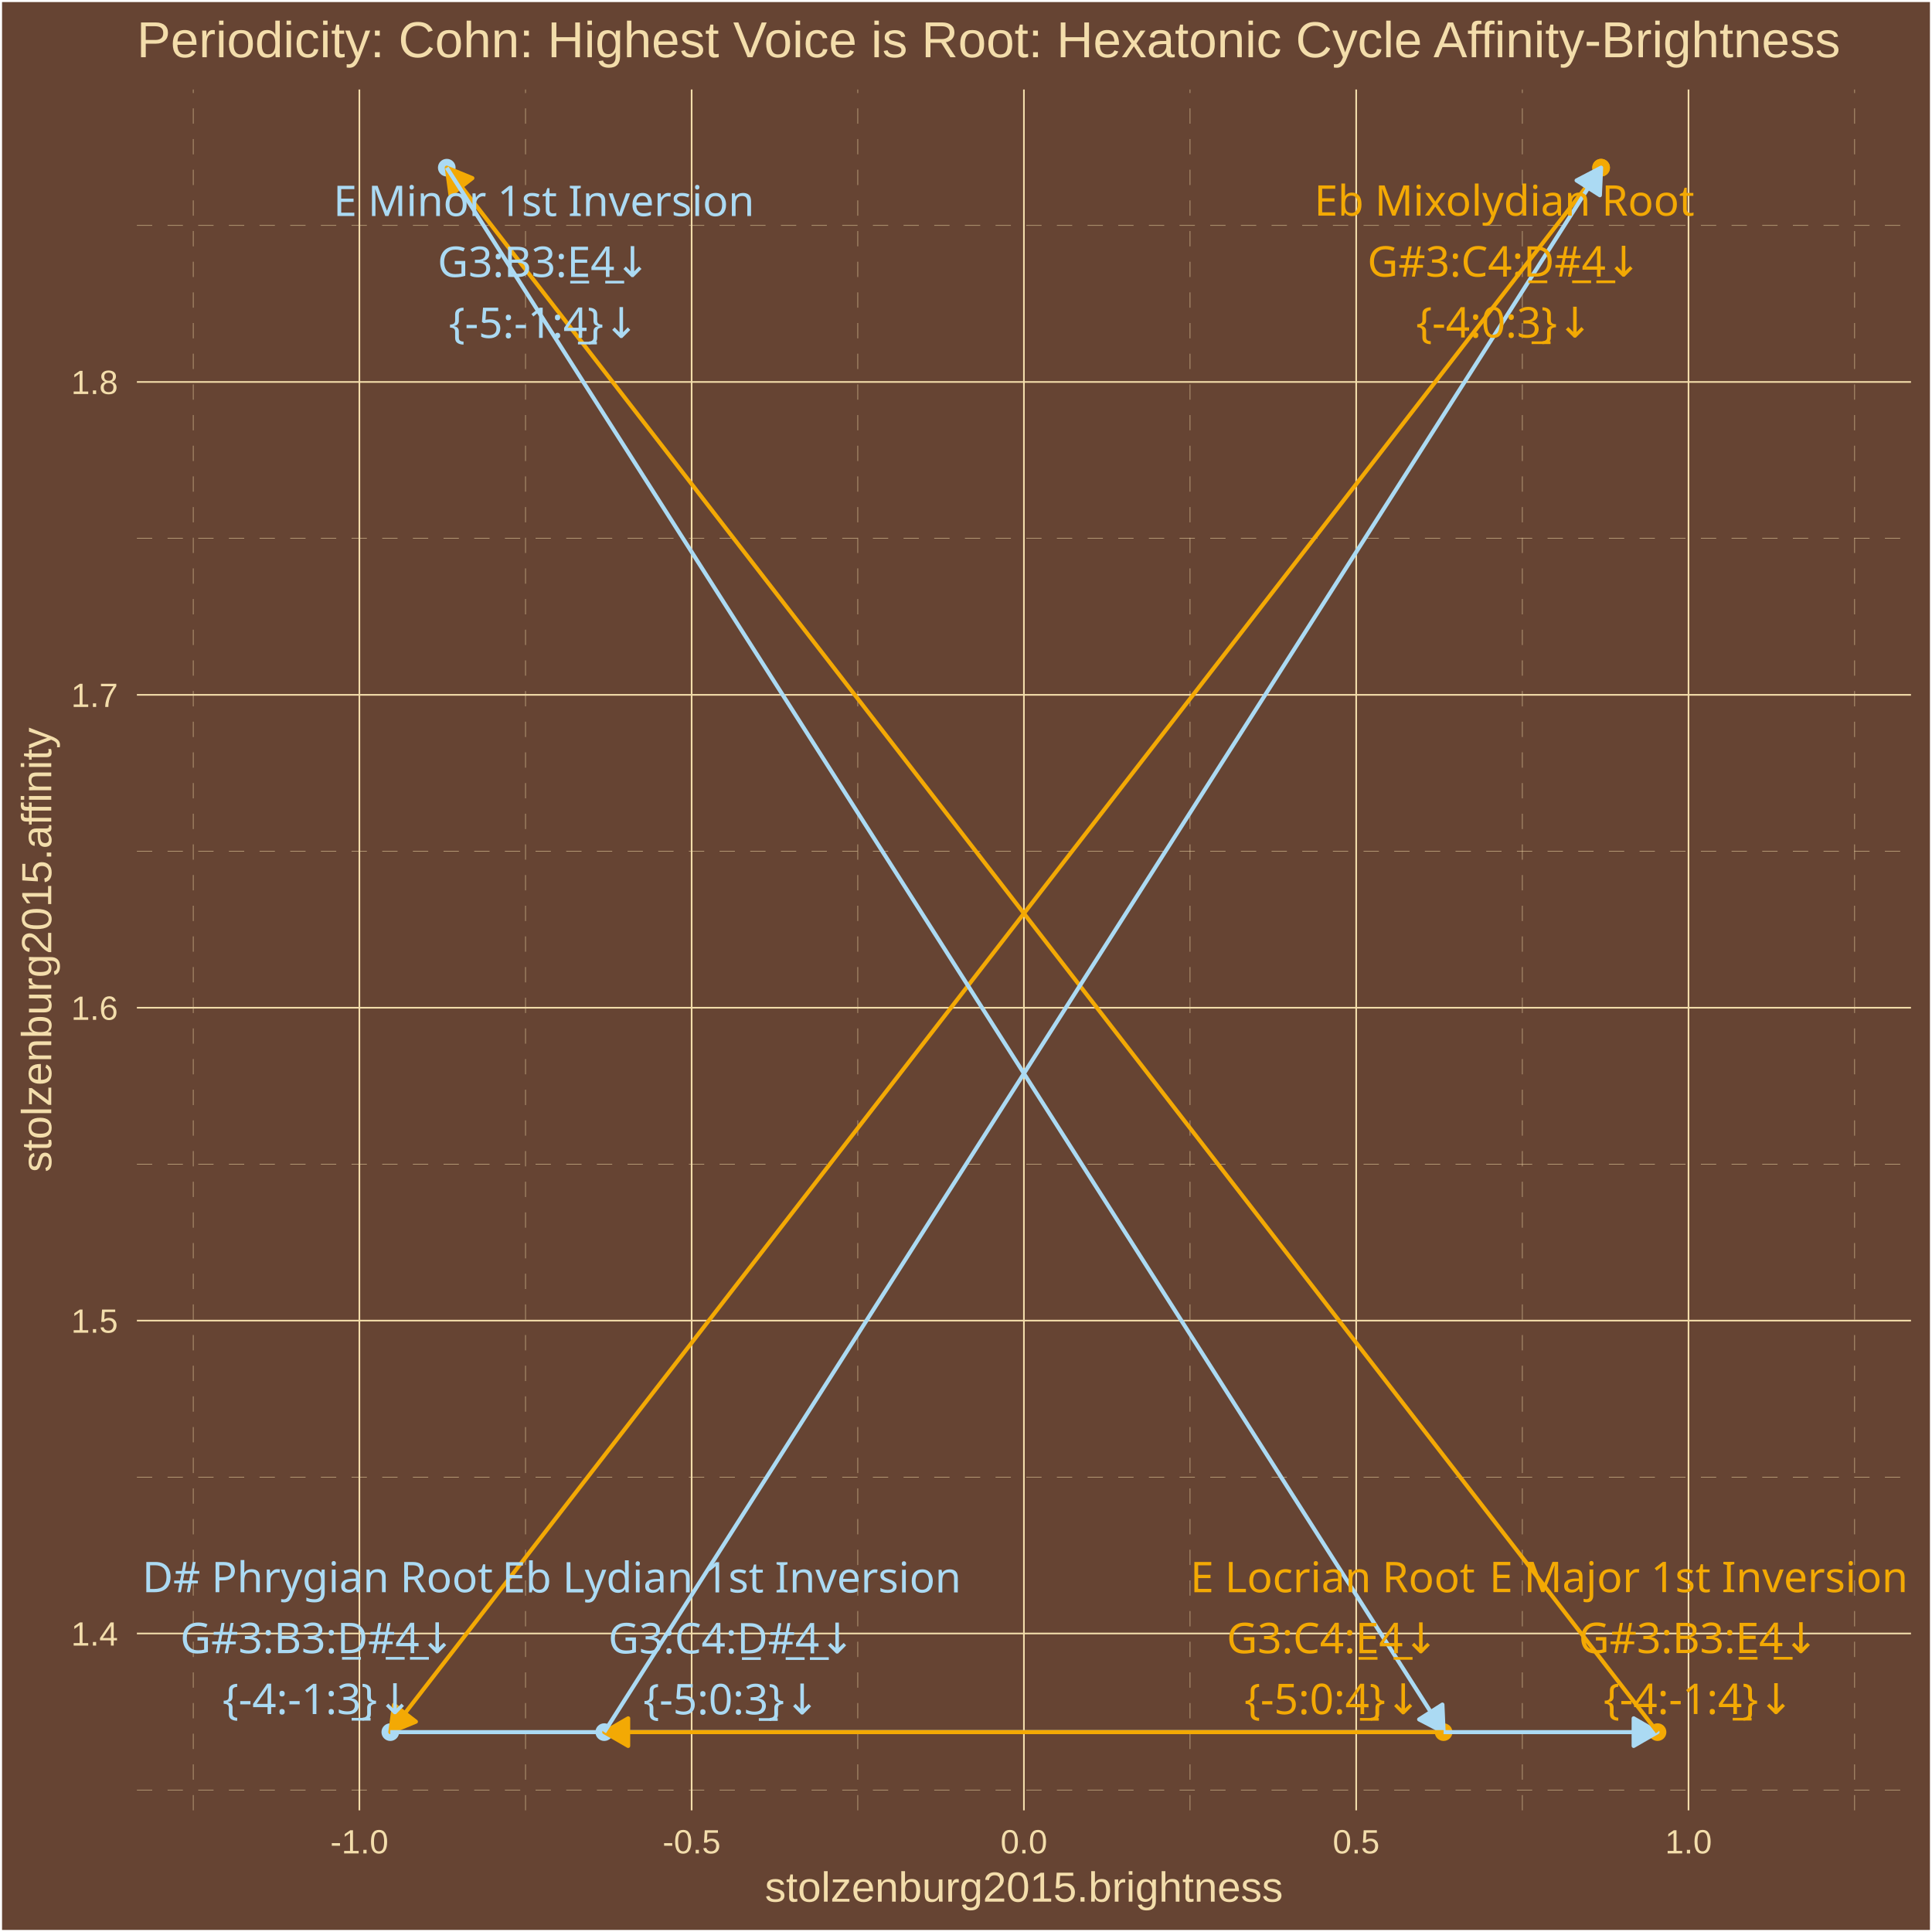
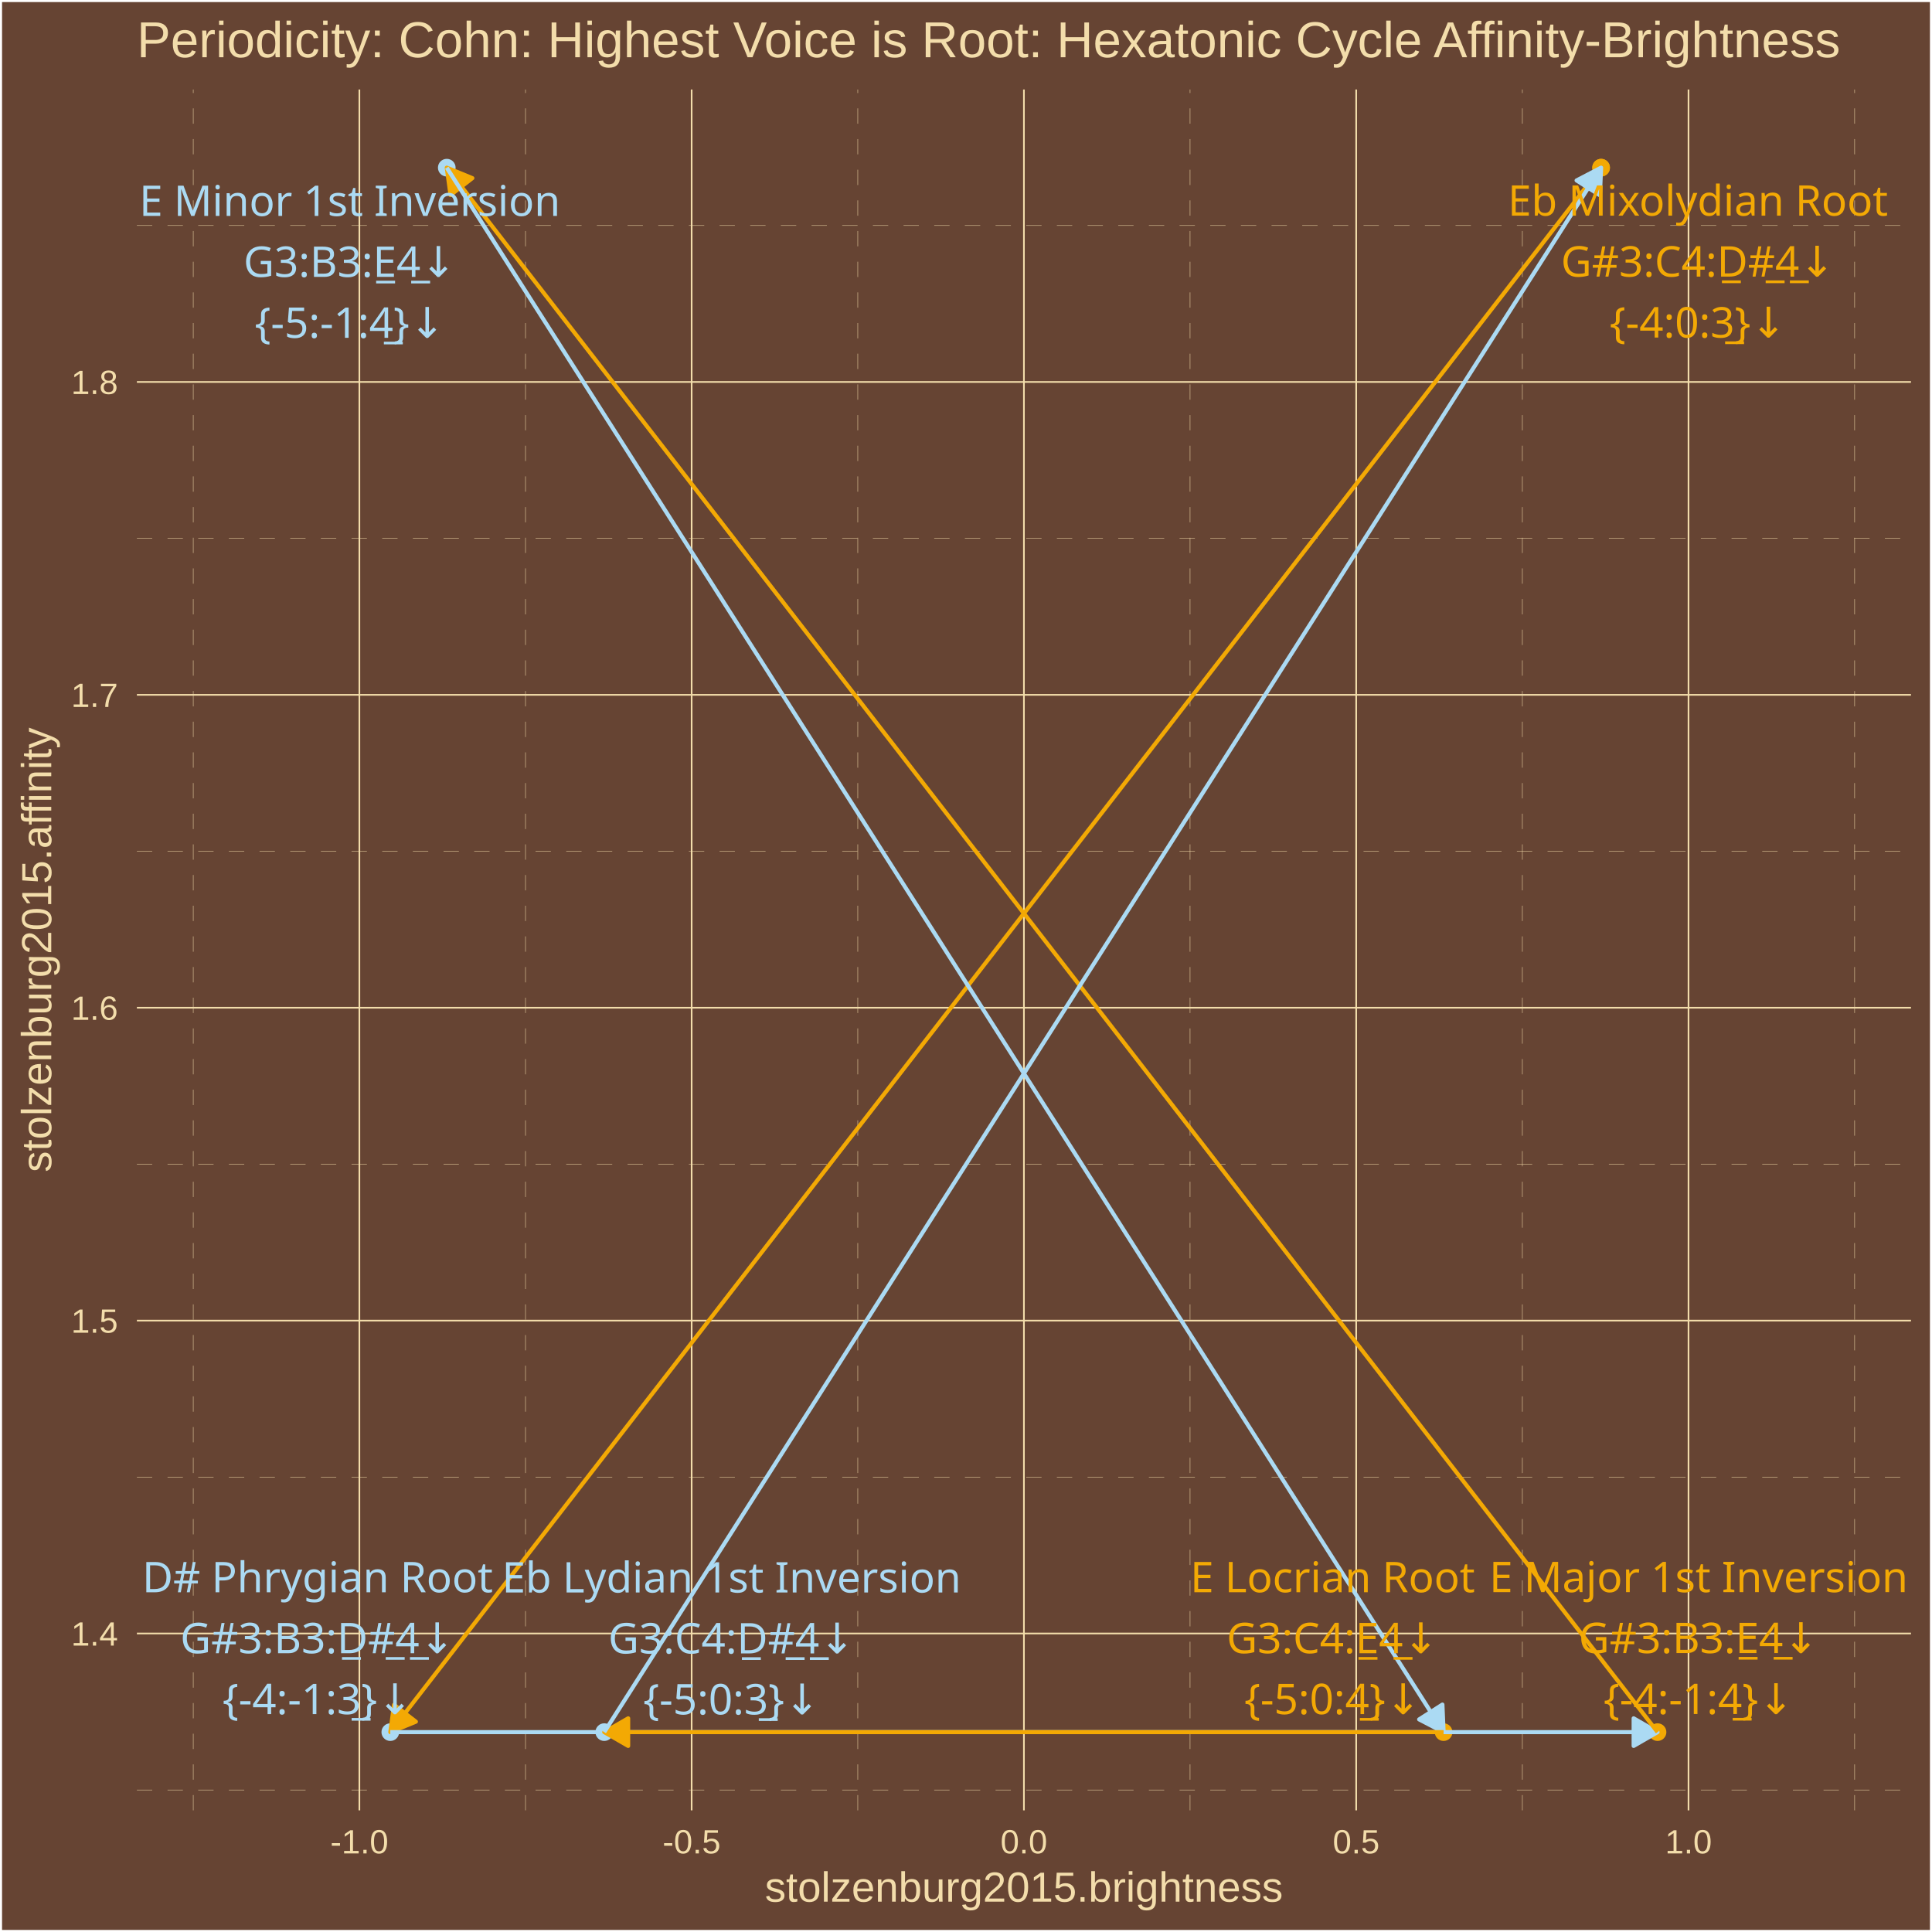
<svg xmlns="http://www.w3.org/2000/svg" class="svglite" width="504.00pt" height="504.00pt" viewBox="0 0 504.00 504.00">
  <defs>
    <style type="text/css">
    .svglite line, .svglite polyline, .svglite polygon, .svglite path, .svglite rect, .svglite circle {
      fill: none;
      stroke: #000000;
      stroke-linecap: round;
      stroke-linejoin: round;
      stroke-miterlimit: 10.00;
    }
    .svglite text {
      white-space: pre;
    }
  </style>
  </defs>
  <rect width="100%" height="100%" style="stroke: none; fill: #664433;" />
  <defs>
    <clipPath id="cpMC4wMHw1MDQuMDB8MC4wMHw1MDQuMDA=">
      <rect x="0.00" y="0.00" width="504.00" height="504.00" />
    </clipPath>
  </defs>
  <g clip-path="url(#cpMC4wMHw1MDQuMDB8MC4wMHw1MDQuMDA=)">
    <rect x="0.00" y="-0" width="504.00" height="504.00" style="stroke-width: 1.07; stroke: #FFFFFF; fill: #664433;" />
  </g>
  <defs>
    <clipPath id="cpMzUuNzF8NDk4LjUyfDIzLjM0fDQ3Mi4yNw==">
      <rect x="35.71" y="23.34" width="462.81" height="448.93" />
    </clipPath>
  </defs>
  <g clip-path="url(#cpMzUuNzF8NDk4LjUyfDIzLjM0fDQ3Mi4yNw==)">
    <rect x="35.71" y="23.34" width="462.81" height="448.93" style="stroke-width: 1.07; stroke: none; fill: #664433;" />
    <polyline points="35.71,466.95 498.52,466.95 " style="stroke-width: 0.11; stroke: #F3DDAB; stroke-dasharray: 4.00,4.00; stroke-linecap: butt;" />
    <polyline points="35.71,385.32 498.52,385.32 " style="stroke-width: 0.11; stroke: #F3DDAB; stroke-dasharray: 4.00,4.00; stroke-linecap: butt;" />
    <polyline points="35.71,303.70 498.52,303.70 " style="stroke-width: 0.11; stroke: #F3DDAB; stroke-dasharray: 4.00,4.00; stroke-linecap: butt;" />
    <polyline points="35.71,222.08 498.52,222.08 " style="stroke-width: 0.11; stroke: #F3DDAB; stroke-dasharray: 4.00,4.00; stroke-linecap: butt;" />
    <polyline points="35.71,140.45 498.52,140.45 " style="stroke-width: 0.11; stroke: #F3DDAB; stroke-dasharray: 4.00,4.00; stroke-linecap: butt;" />
    <polyline points="35.71,58.83 498.52,58.83 " style="stroke-width: 0.11; stroke: #F3DDAB; stroke-dasharray: 4.00,4.00; stroke-linecap: butt;" />
    <polyline points="50.41,472.27 50.41,23.34 " style="stroke-width: 0.11; stroke: #F3DDAB; stroke-dasharray: 4.00,4.00; stroke-linecap: butt;" />
    <polyline points="137.09,472.27 137.09,23.34 " style="stroke-width: 0.11; stroke: #F3DDAB; stroke-dasharray: 4.00,4.00; stroke-linecap: butt;" />
    <polyline points="223.77,472.27 223.77,23.34 " style="stroke-width: 0.11; stroke: #F3DDAB; stroke-dasharray: 4.00,4.00; stroke-linecap: butt;" />
    <polyline points="310.45,472.27 310.45,23.34 " style="stroke-width: 0.11; stroke: #F3DDAB; stroke-dasharray: 4.00,4.00; stroke-linecap: butt;" />
    <polyline points="397.14,472.27 397.14,23.34 " style="stroke-width: 0.11; stroke: #F3DDAB; stroke-dasharray: 4.00,4.00; stroke-linecap: butt;" />
    <polyline points="483.82,472.27 483.82,23.34 " style="stroke-width: 0.11; stroke: #F3DDAB; stroke-dasharray: 4.00,4.00; stroke-linecap: butt;" />
    <polyline points="35.71,426.13 498.52,426.13 " style="stroke-width: 0.43; stroke: #F3DDAB; stroke-linecap: butt;" />
    <polyline points="35.71,344.51 498.52,344.51 " style="stroke-width: 0.43; stroke: #F3DDAB; stroke-linecap: butt;" />
    <polyline points="35.71,262.89 498.52,262.89 " style="stroke-width: 0.43; stroke: #F3DDAB; stroke-linecap: butt;" />
    <polyline points="35.71,181.26 498.52,181.26 " style="stroke-width: 0.43; stroke: #F3DDAB; stroke-linecap: butt;" />
    <polyline points="35.71,99.64 498.52,99.64 " style="stroke-width: 0.43; stroke: #F3DDAB; stroke-linecap: butt;" />
    <polyline points="93.75,472.27 93.75,23.34 " style="stroke-width: 0.43; stroke: #F3DDAB; stroke-linecap: butt;" />
    <polyline points="180.43,472.27 180.43,23.34 " style="stroke-width: 0.43; stroke: #F3DDAB; stroke-linecap: butt;" />
    <polyline points="267.11,472.27 267.11,23.34 " style="stroke-width: 0.43; stroke: #F3DDAB; stroke-linecap: butt;" />
    <polyline points="353.79,472.27 353.79,23.34 " style="stroke-width: 0.43; stroke: #F3DDAB; stroke-linecap: butt;" />
    <polyline points="440.48,472.27 440.48,23.34 " style="stroke-width: 0.43; stroke: #F3DDAB; stroke-linecap: butt;" />
    <circle cx="417.68" cy="43.74" r="1.95" style="stroke-width: 0.71; stroke: #F3A904; fill: #F3A904;" />
    <circle cx="101.82" cy="451.86" r="1.95" style="stroke-width: 0.71; stroke: #ABDAF3; fill: #ABDAF3;" />
    <circle cx="432.40" cy="451.86" r="1.95" style="stroke-width: 0.71; stroke: #F3A904; fill: #F3A904;" />
    <circle cx="116.55" cy="43.74" r="1.95" style="stroke-width: 0.71; stroke: #ABDAF3; fill: #ABDAF3;" />
    <circle cx="376.59" cy="451.86" r="1.95" style="stroke-width: 0.71; stroke: #F3A904; fill: #F3A904;" />
    <circle cx="157.63" cy="451.86" r="1.95" style="stroke-width: 0.71; stroke: #ABDAF3; fill: #ABDAF3;" />
    <circle cx="417.68" cy="43.74" r="1.95" style="stroke-width: 0.71; stroke: #F3A904; fill: #F3A904;" />
    <line x1="417.68" y1="43.74" x2="101.82" y2="451.86" style="stroke-width: 1.07; stroke: #F3A904; stroke-linecap: butt;" />
    <polygon points="102.79,444.73 101.82,451.86 108.49,449.13 " style="stroke-width: 1.07; stroke: #F3A904; stroke-linecap: butt; fill: #F3A904;" />
    <line x1="101.82" y1="451.86" x2="432.40" y2="451.86" style="stroke-width: 1.07; stroke: #ABDAF3; stroke-linecap: butt;" />
    <polygon points="426.17,455.46 432.40,451.86 426.17,448.26 " style="stroke-width: 1.07; stroke: #ABDAF3; stroke-linecap: butt; fill: #ABDAF3;" />
    <line x1="432.40" y1="451.86" x2="116.55" y2="43.74" style="stroke-width: 1.07; stroke: #F3A904; stroke-linecap: butt;" />
    <polygon points="123.22,46.47 116.55,43.74 117.52,50.88 " style="stroke-width: 1.07; stroke: #F3A904; stroke-linecap: butt; fill: #F3A904;" />
    <line x1="116.55" y1="43.74" x2="376.59" y2="451.86" style="stroke-width: 1.07; stroke: #ABDAF3; stroke-linecap: butt;" />
    <polygon points="370.21,448.54 376.59,451.86 376.28,444.67 " style="stroke-width: 1.07; stroke: #ABDAF3; stroke-linecap: butt; fill: #ABDAF3;" />
    <line x1="376.59" y1="451.86" x2="157.63" y2="451.86" style="stroke-width: 1.07; stroke: #F3A904; stroke-linecap: butt;" />
    <polygon points="163.87,448.26 157.63,451.86 163.87,455.46 " style="stroke-width: 1.07; stroke: #F3A904; stroke-linecap: butt; fill: #F3A904;" />
    <line x1="157.63" y1="451.86" x2="417.68" y2="43.74" style="stroke-width: 1.07; stroke: #ABDAF3; stroke-linecap: butt;" />
    <polygon points="417.36,50.93 417.68,43.74 411.29,47.07 " style="stroke-width: 1.07; stroke: #ABDAF3; stroke-linecap: butt; fill: #ABDAF3;" />
-     <text x="392.43" y="56.26" text-anchor="middle" style="font-size: 11.04px;fill: #F3A904; font-family: &quot;Arial Unicode MS&quot;;" textLength="95.03px" lengthAdjust="spacingAndGlyphs">Eb Mixolydian Root</text>
-     <text x="392.43" y="72.16" text-anchor="middle" style="font-size: 11.04px;fill: #F3A904; font-family: &quot;Arial Unicode MS&quot;;" textLength="69.18px" lengthAdjust="spacingAndGlyphs">G#3:C4:D̲#̲4̲↓</text>
-     <text x="392.43" y="88.05" text-anchor="middle" style="font-size: 11.04px;fill: #F3A904; font-family: &quot;Arial Unicode MS&quot;;" textLength="43.44px" lengthAdjust="spacingAndGlyphs">{-4:0:3̲}↓</text>
-     <text x="82.84" y="415.36" text-anchor="middle" style="font-size: 11.04px;fill: #ABDAF3; font-family: &quot;Arial Unicode MS&quot;;" textLength="87.06px" lengthAdjust="spacingAndGlyphs">D# Phrygian Root</text>
-     <text x="82.84" y="431.26" text-anchor="middle" style="font-size: 11.04px;fill: #ABDAF3; font-family: &quot;Arial Unicode MS&quot;;" textLength="68.57px" lengthAdjust="spacingAndGlyphs">G#3:B3:D̲#̲4̲↓</text>
-     <text x="82.84" y="447.15" text-anchor="middle" style="font-size: 11.04px;fill: #ABDAF3; font-family: &quot;Arial Unicode MS&quot;;" textLength="47.12px" lengthAdjust="spacingAndGlyphs">{-4:-1:3̲}↓</text>
+     <text x="442.92" y="56.26" text-anchor="middle" style="font-size: 11.04px;fill: #F3A904; font-family: &quot;Arial Unicode MS&quot;;" textLength="95.03px" lengthAdjust="spacingAndGlyphs">Eb Mixolydian Root</text>
+     <text x="442.92" y="72.16" text-anchor="middle" style="font-size: 11.04px;fill: #F3A904; font-family: &quot;Arial Unicode MS&quot;;" textLength="69.18px" lengthAdjust="spacingAndGlyphs">G#3:C4:D̲#̲4̲↓</text>
+     <text x="442.92" y="88.06" text-anchor="middle" style="font-size: 11.04px;fill: #F3A904; font-family: &quot;Arial Unicode MS&quot;;" textLength="43.44px" lengthAdjust="spacingAndGlyphs">{-4:0:3̲}↓</text>
+     <text x="82.84" y="415.38" text-anchor="middle" style="font-size: 11.04px;fill: #ABDAF3; font-family: &quot;Arial Unicode MS&quot;;" textLength="87.06px" lengthAdjust="spacingAndGlyphs">D# Phrygian Root</text>
+     <text x="82.84" y="431.28" text-anchor="middle" style="font-size: 11.04px;fill: #ABDAF3; font-family: &quot;Arial Unicode MS&quot;;" textLength="68.57px" lengthAdjust="spacingAndGlyphs">G#3:B3:D̲#̲4̲↓</text>
+     <text x="82.84" y="447.17" text-anchor="middle" style="font-size: 11.04px;fill: #ABDAF3; font-family: &quot;Arial Unicode MS&quot;;" textLength="47.12px" lengthAdjust="spacingAndGlyphs">{-4:-1:3̲}↓</text>
    <text x="443.12" y="415.34" text-anchor="middle" style="font-size: 11.04px;fill: #F3A904; font-family: &quot;Arial Unicode MS&quot;;" textLength="103.61px" lengthAdjust="spacingAndGlyphs">E Major 1st Inversion</text>
    <text x="443.12" y="431.24" text-anchor="middle" style="font-size: 11.04px;fill: #F3A904; font-family: &quot;Arial Unicode MS&quot;;" textLength="61.83px" lengthAdjust="spacingAndGlyphs">G#3:B3:E̲4̲↓</text>
-     <text x="443.12" y="447.13" text-anchor="middle" style="font-size: 11.04px;fill: #F3A904; font-family: &quot;Arial Unicode MS&quot;;" textLength="47.12px" lengthAdjust="spacingAndGlyphs">{-4:-1:4̲}↓</text>
-     <text x="141.88" y="56.36" text-anchor="middle" style="font-size: 11.04px;fill: #ABDAF3; font-family: &quot;Arial Unicode MS&quot;;" textLength="103.61px" lengthAdjust="spacingAndGlyphs">E Minor 1st Inversion</text>
-     <text x="141.88" y="72.25" text-anchor="middle" style="font-size: 11.04px;fill: #ABDAF3; font-family: &quot;Arial Unicode MS&quot;;" textLength="55.70px" lengthAdjust="spacingAndGlyphs">G3:B3:E̲4̲↓</text>
-     <text x="141.88" y="88.15" text-anchor="middle" style="font-size: 11.04px;fill: #ABDAF3; font-family: &quot;Arial Unicode MS&quot;;" textLength="47.12px" lengthAdjust="spacingAndGlyphs">{-5:-1:4̲}↓</text>
-     <text x="347.64" y="415.37" text-anchor="middle" style="font-size: 11.04px;fill: #F3A904; font-family: &quot;Arial Unicode MS&quot;;" textLength="72.96px" lengthAdjust="spacingAndGlyphs">E Locrian Root</text>
-     <text x="347.64" y="431.27" text-anchor="middle" style="font-size: 11.04px;fill: #F3A904; font-family: &quot;Arial Unicode MS&quot;;" textLength="56.30px" lengthAdjust="spacingAndGlyphs">G3:C4:E̲4̲↓</text>
-     <text x="347.64" y="447.17" text-anchor="middle" style="font-size: 11.04px;fill: #F3A904; font-family: &quot;Arial Unicode MS&quot;;" textLength="43.44px" lengthAdjust="spacingAndGlyphs">{-5:0:4̲}↓</text>
-     <text x="190.84" y="415.42" text-anchor="middle" style="font-size: 11.04px;fill: #ABDAF3; font-family: &quot;Arial Unicode MS&quot;;" textLength="114.67px" lengthAdjust="spacingAndGlyphs">Eb Lydian 1st Inversion</text>
-     <text x="190.84" y="431.32" text-anchor="middle" style="font-size: 11.04px;fill: #ABDAF3; font-family: &quot;Arial Unicode MS&quot;;" textLength="63.04px" lengthAdjust="spacingAndGlyphs">G3:C4:D̲#̲4̲↓</text>
-     <text x="190.84" y="447.22" text-anchor="middle" style="font-size: 11.04px;fill: #ABDAF3; font-family: &quot;Arial Unicode MS&quot;;" textLength="43.44px" lengthAdjust="spacingAndGlyphs">{-5:0:3̲}↓</text>
+     <text x="443.12" y="447.14" text-anchor="middle" style="font-size: 11.04px;fill: #F3A904; font-family: &quot;Arial Unicode MS&quot;;" textLength="47.12px" lengthAdjust="spacingAndGlyphs">{-4:-1:4̲}↓</text>
+     <text x="91.25" y="56.33" text-anchor="middle" style="font-size: 11.04px;fill: #ABDAF3; font-family: &quot;Arial Unicode MS&quot;;" textLength="103.61px" lengthAdjust="spacingAndGlyphs">E Minor 1st Inversion</text>
+     <text x="91.25" y="72.23" text-anchor="middle" style="font-size: 11.04px;fill: #ABDAF3; font-family: &quot;Arial Unicode MS&quot;;" textLength="55.70px" lengthAdjust="spacingAndGlyphs">G3:B3:E̲4̲↓</text>
+     <text x="91.25" y="88.13" text-anchor="middle" style="font-size: 11.04px;fill: #ABDAF3; font-family: &quot;Arial Unicode MS&quot;;" textLength="47.12px" lengthAdjust="spacingAndGlyphs">{-5:-1:4̲}↓</text>
+     <text x="347.63" y="415.37" text-anchor="middle" style="font-size: 11.04px;fill: #F3A904; font-family: &quot;Arial Unicode MS&quot;;" textLength="72.96px" lengthAdjust="spacingAndGlyphs">E Locrian Root</text>
+     <text x="347.63" y="431.27" text-anchor="middle" style="font-size: 11.04px;fill: #F3A904; font-family: &quot;Arial Unicode MS&quot;;" textLength="56.30px" lengthAdjust="spacingAndGlyphs">G3:C4:E̲4̲↓</text>
+     <text x="347.63" y="447.17" text-anchor="middle" style="font-size: 11.04px;fill: #F3A904; font-family: &quot;Arial Unicode MS&quot;;" textLength="43.44px" lengthAdjust="spacingAndGlyphs">{-5:0:4̲}↓</text>
+     <text x="190.83" y="415.43" text-anchor="middle" style="font-size: 11.04px;fill: #ABDAF3; font-family: &quot;Arial Unicode MS&quot;;" textLength="114.67px" lengthAdjust="spacingAndGlyphs">Eb Lydian 1st Inversion</text>
+     <text x="190.83" y="431.33" text-anchor="middle" style="font-size: 11.04px;fill: #ABDAF3; font-family: &quot;Arial Unicode MS&quot;;" textLength="63.04px" lengthAdjust="spacingAndGlyphs">G3:C4:D̲#̲4̲↓</text>
+     <text x="190.83" y="447.23" text-anchor="middle" style="font-size: 11.04px;fill: #ABDAF3; font-family: &quot;Arial Unicode MS&quot;;" textLength="43.44px" lengthAdjust="spacingAndGlyphs">{-5:0:3̲}↓</text>
  </g>
  <g clip-path="url(#cpMC4wMHw1MDQuMDB8MC4wMHw1MDQuMDA=)">
    <text x="30.78" y="429.29" text-anchor="end" style="font-size: 8.80px;fill: #F3DDAB; font-family: &quot;Arial&quot;;" textLength="12.23px" lengthAdjust="spacingAndGlyphs">1.4</text>
    <text x="30.78" y="347.66" text-anchor="end" style="font-size: 8.80px;fill: #F3DDAB; font-family: &quot;Arial&quot;;" textLength="12.23px" lengthAdjust="spacingAndGlyphs">1.5</text>
    <text x="30.78" y="266.04" text-anchor="end" style="font-size: 8.80px;fill: #F3DDAB; font-family: &quot;Arial&quot;;" textLength="12.23px" lengthAdjust="spacingAndGlyphs">1.6</text>
    <text x="30.78" y="184.42" text-anchor="end" style="font-size: 8.80px;fill: #F3DDAB; font-family: &quot;Arial&quot;;" textLength="12.23px" lengthAdjust="spacingAndGlyphs">1.7</text>
    <text x="30.78" y="102.79" text-anchor="end" style="font-size: 8.80px;fill: #F3DDAB; font-family: &quot;Arial&quot;;" textLength="12.23px" lengthAdjust="spacingAndGlyphs">1.8</text>
    <text x="93.75" y="483.50" text-anchor="middle" style="font-size: 8.80px;fill: #F3DDAB; font-family: &quot;Arial&quot;;" textLength="15.16px" lengthAdjust="spacingAndGlyphs">-1.0</text>
    <text x="180.43" y="483.50" text-anchor="middle" style="font-size: 8.80px;fill: #F3DDAB; font-family: &quot;Arial&quot;;" textLength="15.16px" lengthAdjust="spacingAndGlyphs">-0.5</text>
    <text x="267.11" y="483.50" text-anchor="middle" style="font-size: 8.80px;fill: #F3DDAB; font-family: &quot;Arial&quot;;" textLength="12.23px" lengthAdjust="spacingAndGlyphs">0.0</text>
    <text x="353.79" y="483.50" text-anchor="middle" style="font-size: 8.80px;fill: #F3DDAB; font-family: &quot;Arial&quot;;" textLength="12.23px" lengthAdjust="spacingAndGlyphs">0.5</text>
    <text x="440.48" y="483.50" text-anchor="middle" style="font-size: 8.80px;fill: #F3DDAB; font-family: &quot;Arial&quot;;" textLength="12.23px" lengthAdjust="spacingAndGlyphs">1.0</text>
    <text x="267.11" y="496.09" text-anchor="middle" style="font-size: 11.00px;fill: #F3DDAB; font-family: &quot;Arial&quot;;" textLength="135.17px" lengthAdjust="spacingAndGlyphs">stolzenburg2015.brightness</text>
    <text transform="translate(13.37,247.80) rotate(-90)" text-anchor="middle" style="font-size: 11.00px;fill: #F3DDAB; font-family: &quot;Arial&quot;;" textLength="116.19px" lengthAdjust="spacingAndGlyphs">stolzenburg2015.affinity</text>
    <text x="35.71" y="14.94" style="font-size: 13.20px;fill: #F3DDAB; font-family: &quot;Arial&quot;;" textLength="445.75px" lengthAdjust="spacingAndGlyphs">Periodicity: Cohn: Highest Voice is Root: Hexatonic Cycle Affinity-Brightness</text>
  </g>
</svg>
